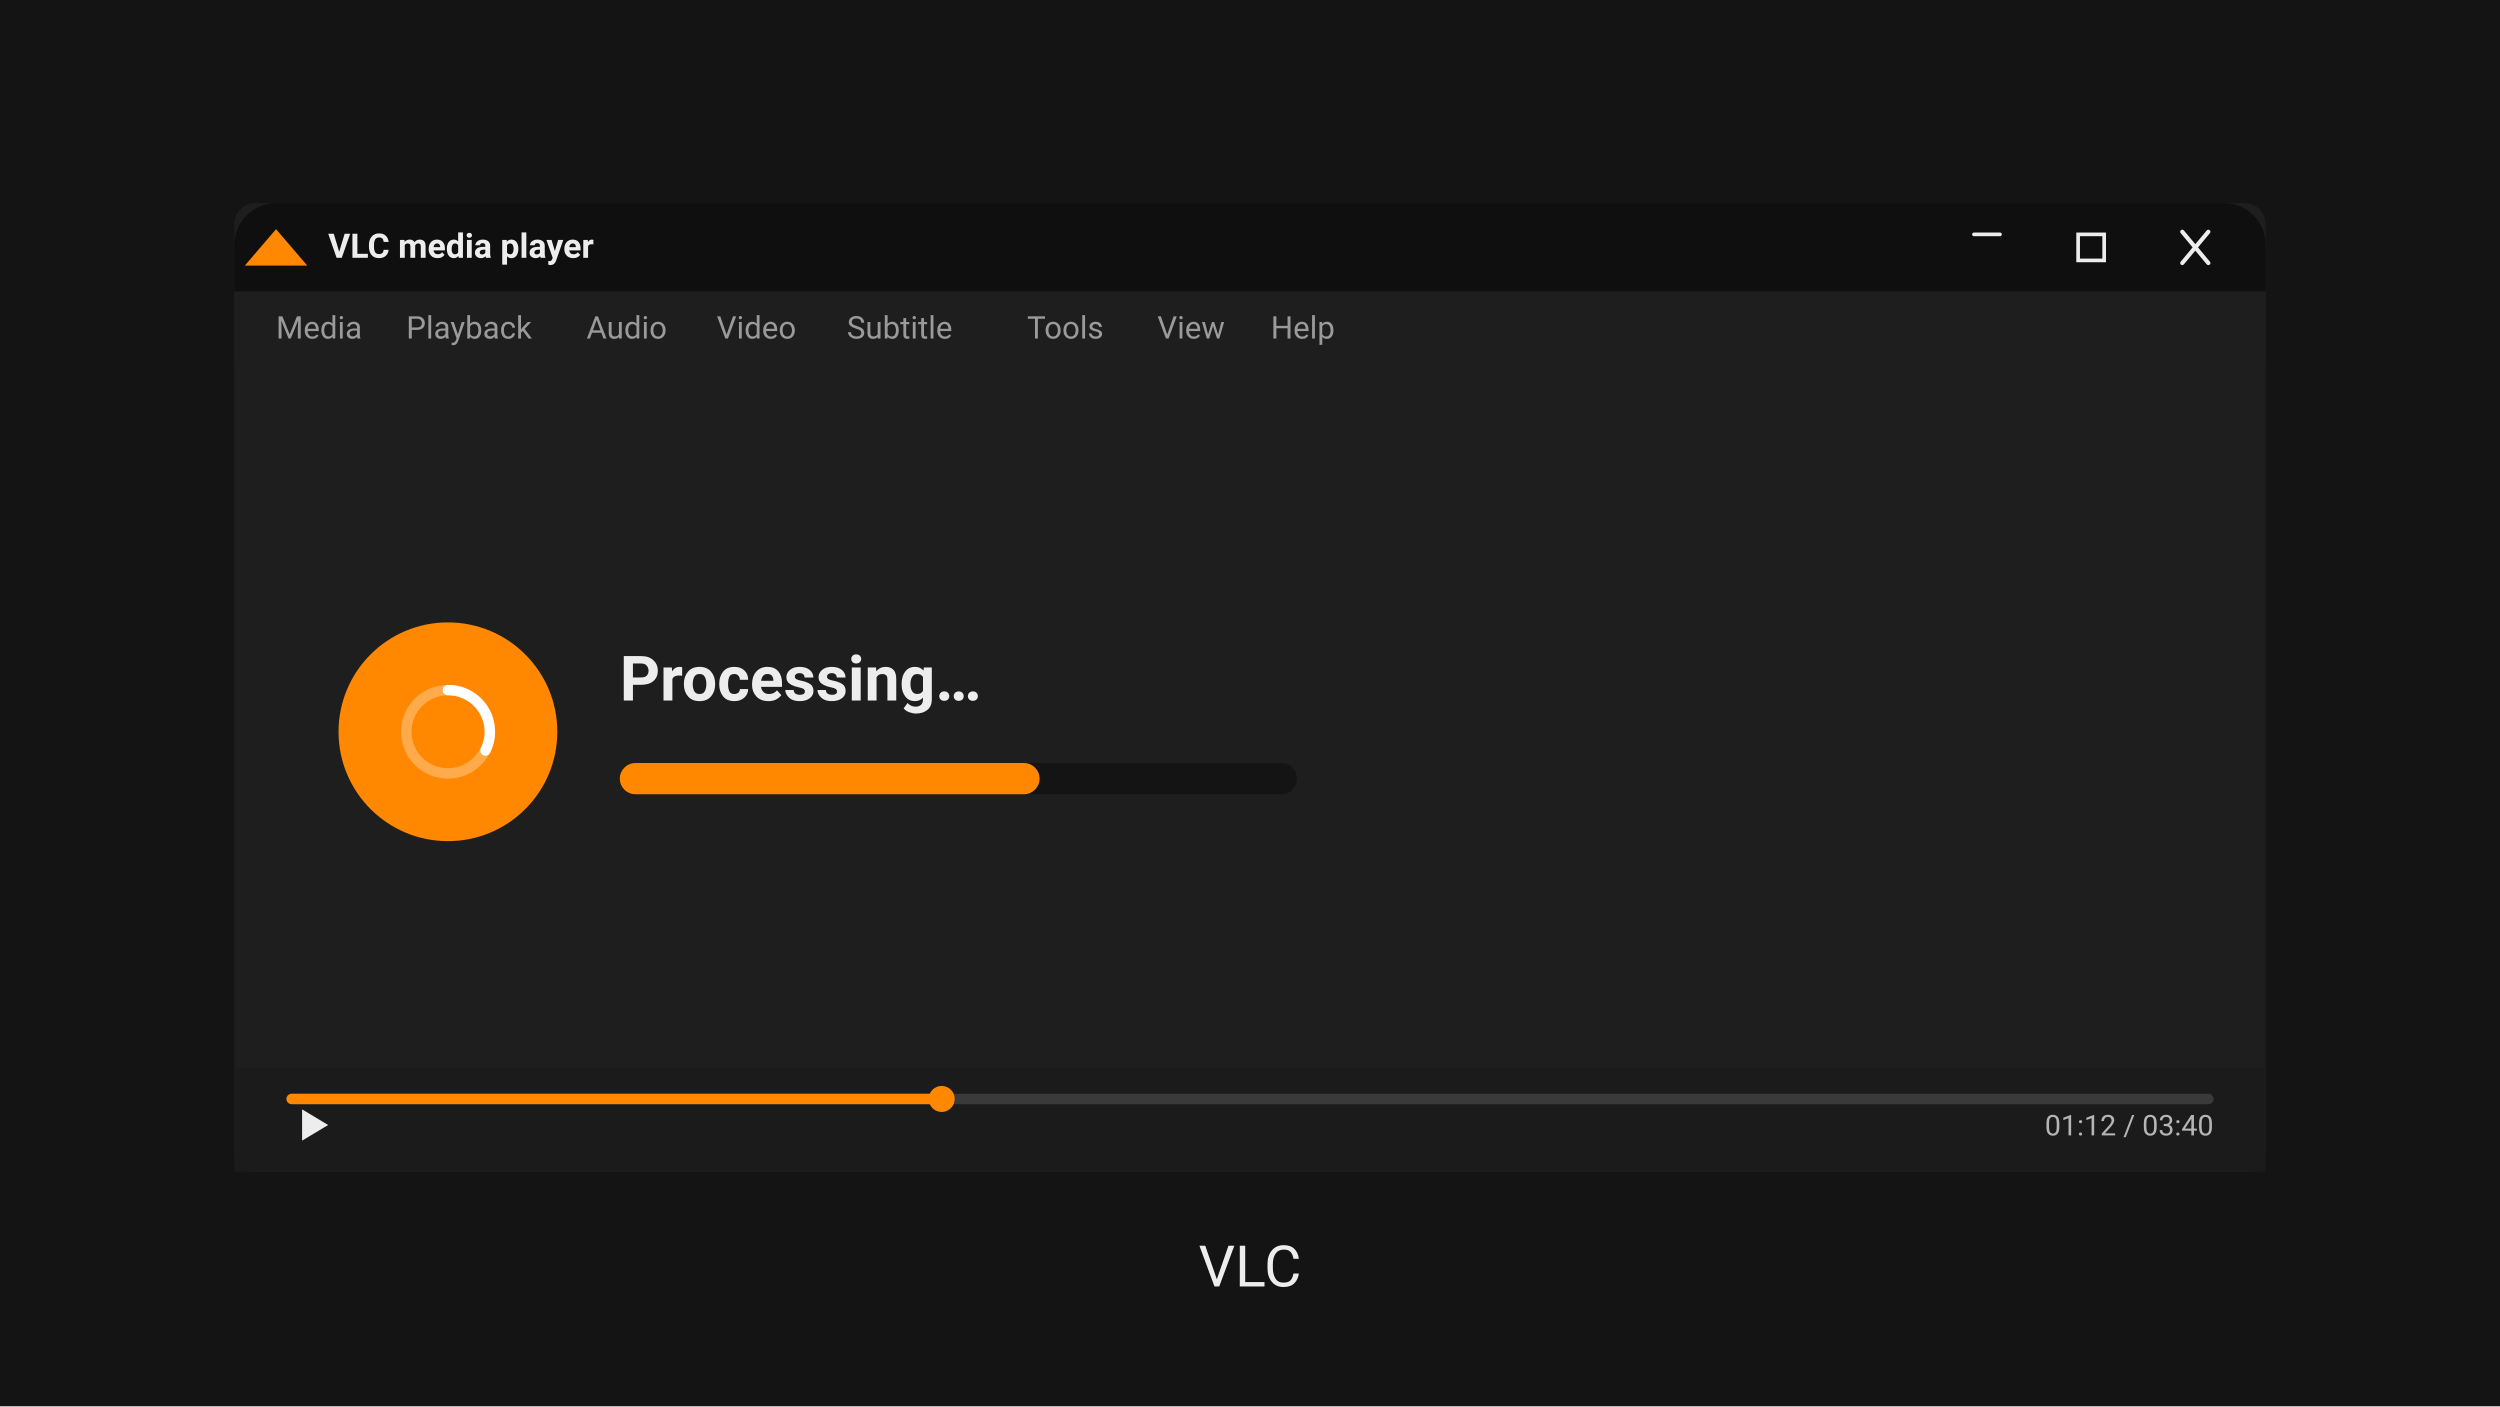
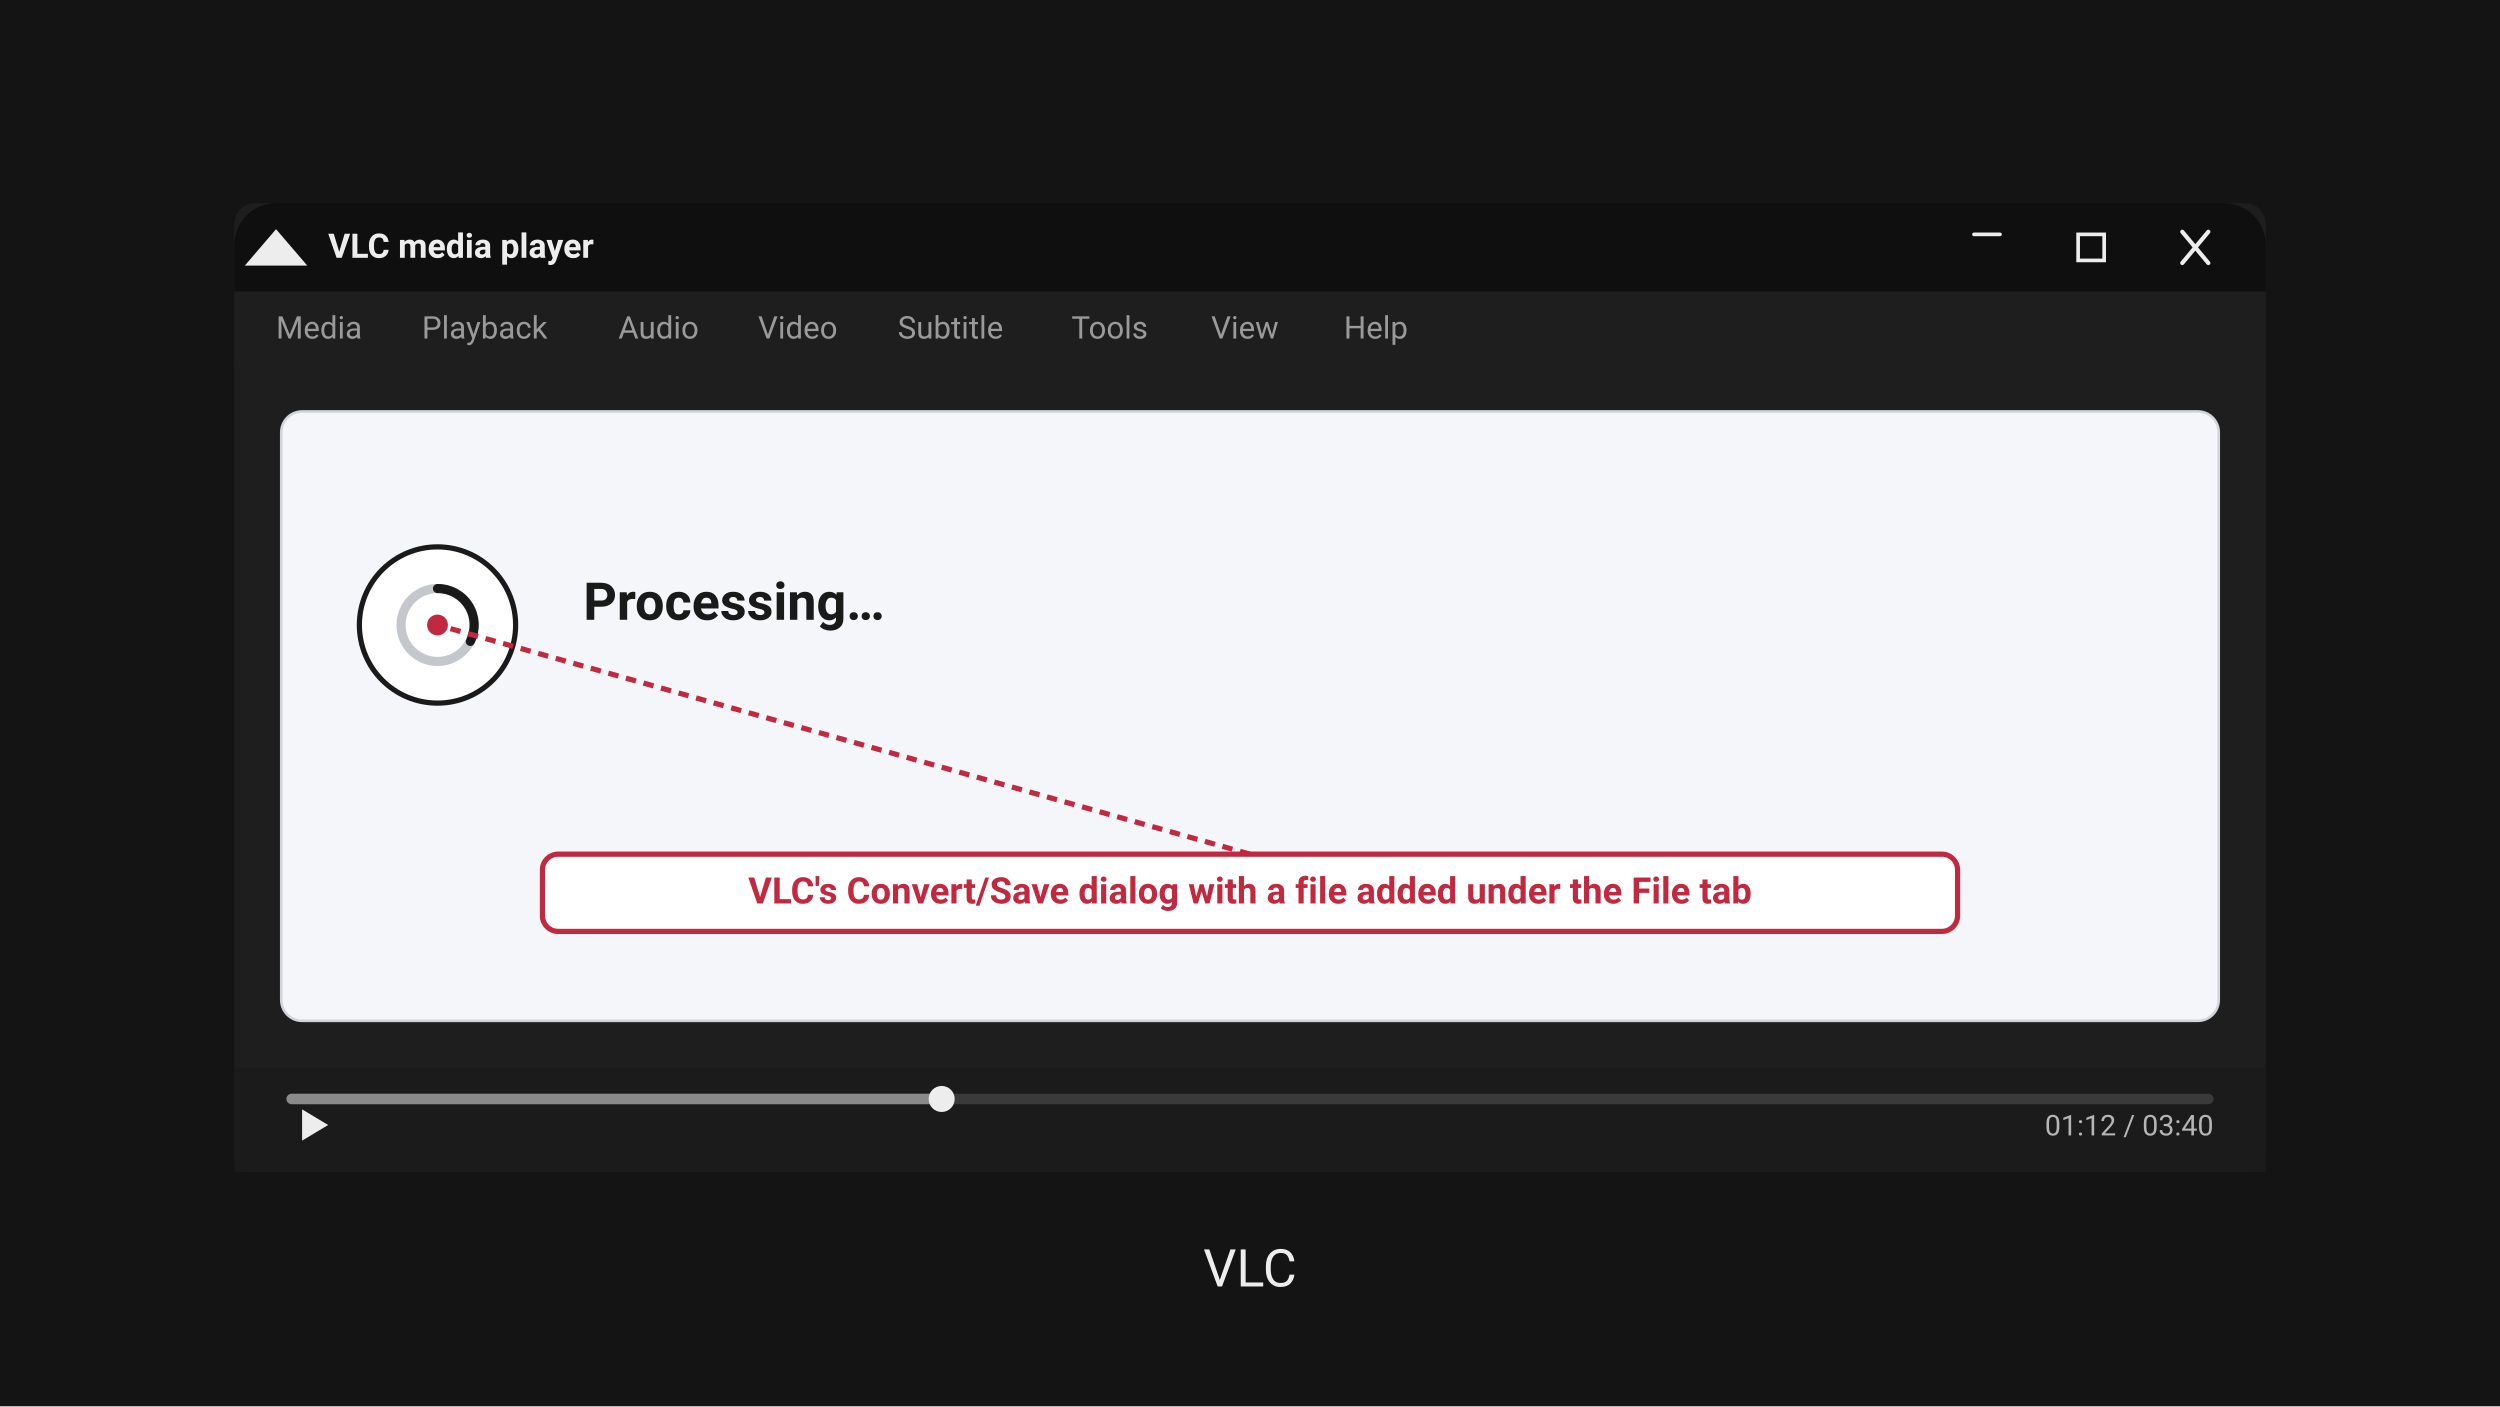
<svg xmlns="http://www.w3.org/2000/svg" width="960" height="540" viewBox="0 0 960 540">
  <rect width="960" height="540" fill="#141414" />
  <rect x="90" y="78" width="780" height="372" rx="8" fill="#1E1E1E" />
  <path d="M 90 94 A 16 16 0 0 1 106 78 L 854 78 A 16 16 0 0 1 870 94 L 870 112 L 90 112 Z" fill="#0F0F0F" />
  <path d="M 758 90 L 768 90" stroke="#EDEDED" stroke-width="1.4" stroke-linecap="round" />
  <rect x="798" y="90" width="10" height="10" fill="none" stroke="#EDEDED" stroke-width="1.4" />
  <path d="M 838 89 L 848 101 M 848 89 L 838 101" stroke="#EDEDED" stroke-width="1.6" stroke-linecap="round" />
-   <path d="M 106 88 L 118 102 L 94 102 Z" fill="#FF8800" />
-   <text x="126" y="99" font-family="system-ui, -apple-system, 'Segoe UI', Roboto, sans-serif" font-size="13" font-weight="600" fill="#EDEDED">VLC media player</text>
+   <path d="M 106 88 L 118 102 L 94 102 Z" fill="#EDEDED" />
+   <text x="126" y="99" font-family="system-ui, -apple-system, 'Segoe UI', Roboto, sans-serif" font-size="13" font-weight="600" fill="#EDEDED" text-anchor="start">VLC media player</text>
  <rect x="90" y="112" width="780" height="28" fill="#1E1E1E" />
-   <text x="106" y="130" font-family="system-ui, -apple-system, 'Segoe UI', Roboto, sans-serif" font-size="12" fill="#9A9A9A">Media</text>
-   <text x="156" y="130" font-family="system-ui, -apple-system, 'Segoe UI', Roboto, sans-serif" font-size="12" fill="#9A9A9A">Playback</text>
-   <text x="225.2" y="130" font-family="system-ui, -apple-system, 'Segoe UI', Roboto, sans-serif" font-size="12" fill="#9A9A9A">Audio</text>
-   <text x="275.2" y="130" font-family="system-ui, -apple-system, 'Segoe UI', Roboto, sans-serif" font-size="12" fill="#9A9A9A">Video</text>
-   <text x="325.2" y="130" font-family="system-ui, -apple-system, 'Segoe UI', Roboto, sans-serif" font-size="12" fill="#9A9A9A">Subtitle</text>
-   <text x="394.4" y="130" font-family="system-ui, -apple-system, 'Segoe UI', Roboto, sans-serif" font-size="12" fill="#9A9A9A">Tools</text>
-   <text x="444.4" y="130" font-family="system-ui, -apple-system, 'Segoe UI', Roboto, sans-serif" font-size="12" fill="#9A9A9A">View</text>
-   <text x="488" y="130" font-family="system-ui, -apple-system, 'Segoe UI', Roboto, sans-serif" font-size="12" fill="#9A9A9A">Help</text>
-   <circle cx="172" cy="281" r="42" fill="#FF8800" />
-   <circle cx="172" cy="281" r="16" fill="none" stroke="#FFFFFF" stroke-width="4" opacity="0.3" />
-   <path d="M 172 265 A 16 16 0 0 1 186.4 288.2" fill="none" stroke="#FFFFFF" stroke-width="4" stroke-linecap="round" />
-   <text x="238" y="269" font-family="system-ui, -apple-system, 'Segoe UI', Roboto, sans-serif" font-size="24" font-weight="700" fill="#EDEDED">Processing…</text>
-   <rect x="238" y="293" width="260" height="12" rx="6" fill="#141414" />
-   <rect x="238" y="293" width="161.2" height="12" rx="6" fill="#FF8800" />
+   <text x="106" y="130" font-family="system-ui, -apple-system, 'Segoe UI', Roboto, sans-serif" font-size="12" font-weight="400" fill="#9A9A9A" text-anchor="start">Media</text>
+   <text x="162.016" y="130" font-family="system-ui, -apple-system, 'Segoe UI', Roboto, sans-serif" font-size="12" font-weight="400" fill="#9A9A9A" text-anchor="start">Playback</text>
+   <text x="237.436" y="130" font-family="system-ui, -apple-system, 'Segoe UI', Roboto, sans-serif" font-size="12" font-weight="400" fill="#9A9A9A" text-anchor="start">Audio</text>
+   <text x="291.076" y="130" font-family="system-ui, -apple-system, 'Segoe UI', Roboto, sans-serif" font-size="12" font-weight="400" fill="#9A9A9A" text-anchor="start">Video</text>
+   <text x="344.716" y="130" font-family="system-ui, -apple-system, 'Segoe UI', Roboto, sans-serif" font-size="12" font-weight="400" fill="#9A9A9A" text-anchor="start">Subtitle</text>
+   <text x="411.424" y="130" font-family="system-ui, -apple-system, 'Segoe UI', Roboto, sans-serif" font-size="12" font-weight="400" fill="#9A9A9A" text-anchor="start">Tools</text>
+   <text x="465.064" y="130" font-family="system-ui, -apple-system, 'Segoe UI', Roboto, sans-serif" font-size="12" font-weight="400" fill="#9A9A9A" text-anchor="start">View</text>
+   <text x="516.064" y="130" font-family="system-ui, -apple-system, 'Segoe UI', Roboto, sans-serif" font-size="12" font-weight="400" fill="#9A9A9A" text-anchor="start">Help</text>
+   <rect x="108" y="158" width="744" height="234" rx="8" fill="#F4F6F9" stroke="#D1D5DB" stroke-width="1" />
+   <circle cx="168" cy="240" r="30" fill="#FFFFFF" stroke="#1A1A1A" stroke-width="2" />
+   <circle cx="168" cy="240" r="14" fill="none" stroke="#6B7280" stroke-width="3.5" opacity="0.4" />
+   <path d="M 168 226 A 14 14 0 0 1 180.6 246.3" fill="none" stroke="#1A1A1A" stroke-width="3.5" stroke-linecap="round" />
+   <text x="224" y="238" font-family="system-ui, -apple-system, 'Segoe UI', Roboto, sans-serif" font-size="20" font-weight="700" fill="#1A1A1A" text-anchor="start">Processing…</text>
+   <line x1="480" y1="328" x2="168" y2="240" stroke="#C0293F" stroke-width="2" stroke-dasharray="4,3" />
+   <circle cx="168" cy="240" r="4" fill="#C0293F" />
+   <rect x="208.299" y="328" width="543.403" height="29.65" rx="6" fill="#FFFFFF" stroke="#C0293F" stroke-width="2" />
+   <text x="480" y="346.92" font-family="system-ui, -apple-system, 'Segoe UI', Roboto, sans-serif" font-size="14" font-weight="700" fill="#C0293F" text-anchor="middle">VLC's Convert/Save dialog with a file added under the File tab</text>
  <rect x="90" y="410" width="780" height="40" fill="#1B1B1B" />
  <rect x="110" y="420" width="740" height="4" rx="2" fill="#3A3A3A" />
-   <rect x="110" y="420" width="251.6" height="4" rx="2" fill="#FF8800" />
-   <circle cx="361.6" cy="422" r="5" fill="#FF8800" />
+   <rect x="110" y="420" width="251.6" height="4" rx="2" fill="#8A8A8A" />
+   <circle cx="361.6" cy="422" r="5" fill="#EDEDED" />
  <path d="M 116 438 L 116 426 L 126 432 Z" fill="#EDEDED" />
-   <text x="850" y="436" text-anchor="end" font-family="system-ui, -apple-system, 'Segoe UI', Roboto, sans-serif" font-size="11" fill="#B5B5B5">01:12 / 03:40</text>
-   <text x="480" y="494" text-anchor="middle" font-family="system-ui, -apple-system, 'Segoe UI', Roboto, sans-serif" font-size="22" fill="#EDEDED">VLC</text>
+   <text x="850" y="436" font-family="system-ui, -apple-system, 'Segoe UI', Roboto, sans-serif" font-size="11" font-weight="400" fill="#B5B5B5" text-anchor="end">01:12 / 03:40</text>
+   <text x="480" y="494" font-family="system-ui, -apple-system, 'Segoe UI', Roboto, sans-serif" font-size="20" font-weight="400" fill="#EDEDED" text-anchor="middle">VLC</text>
</svg>
